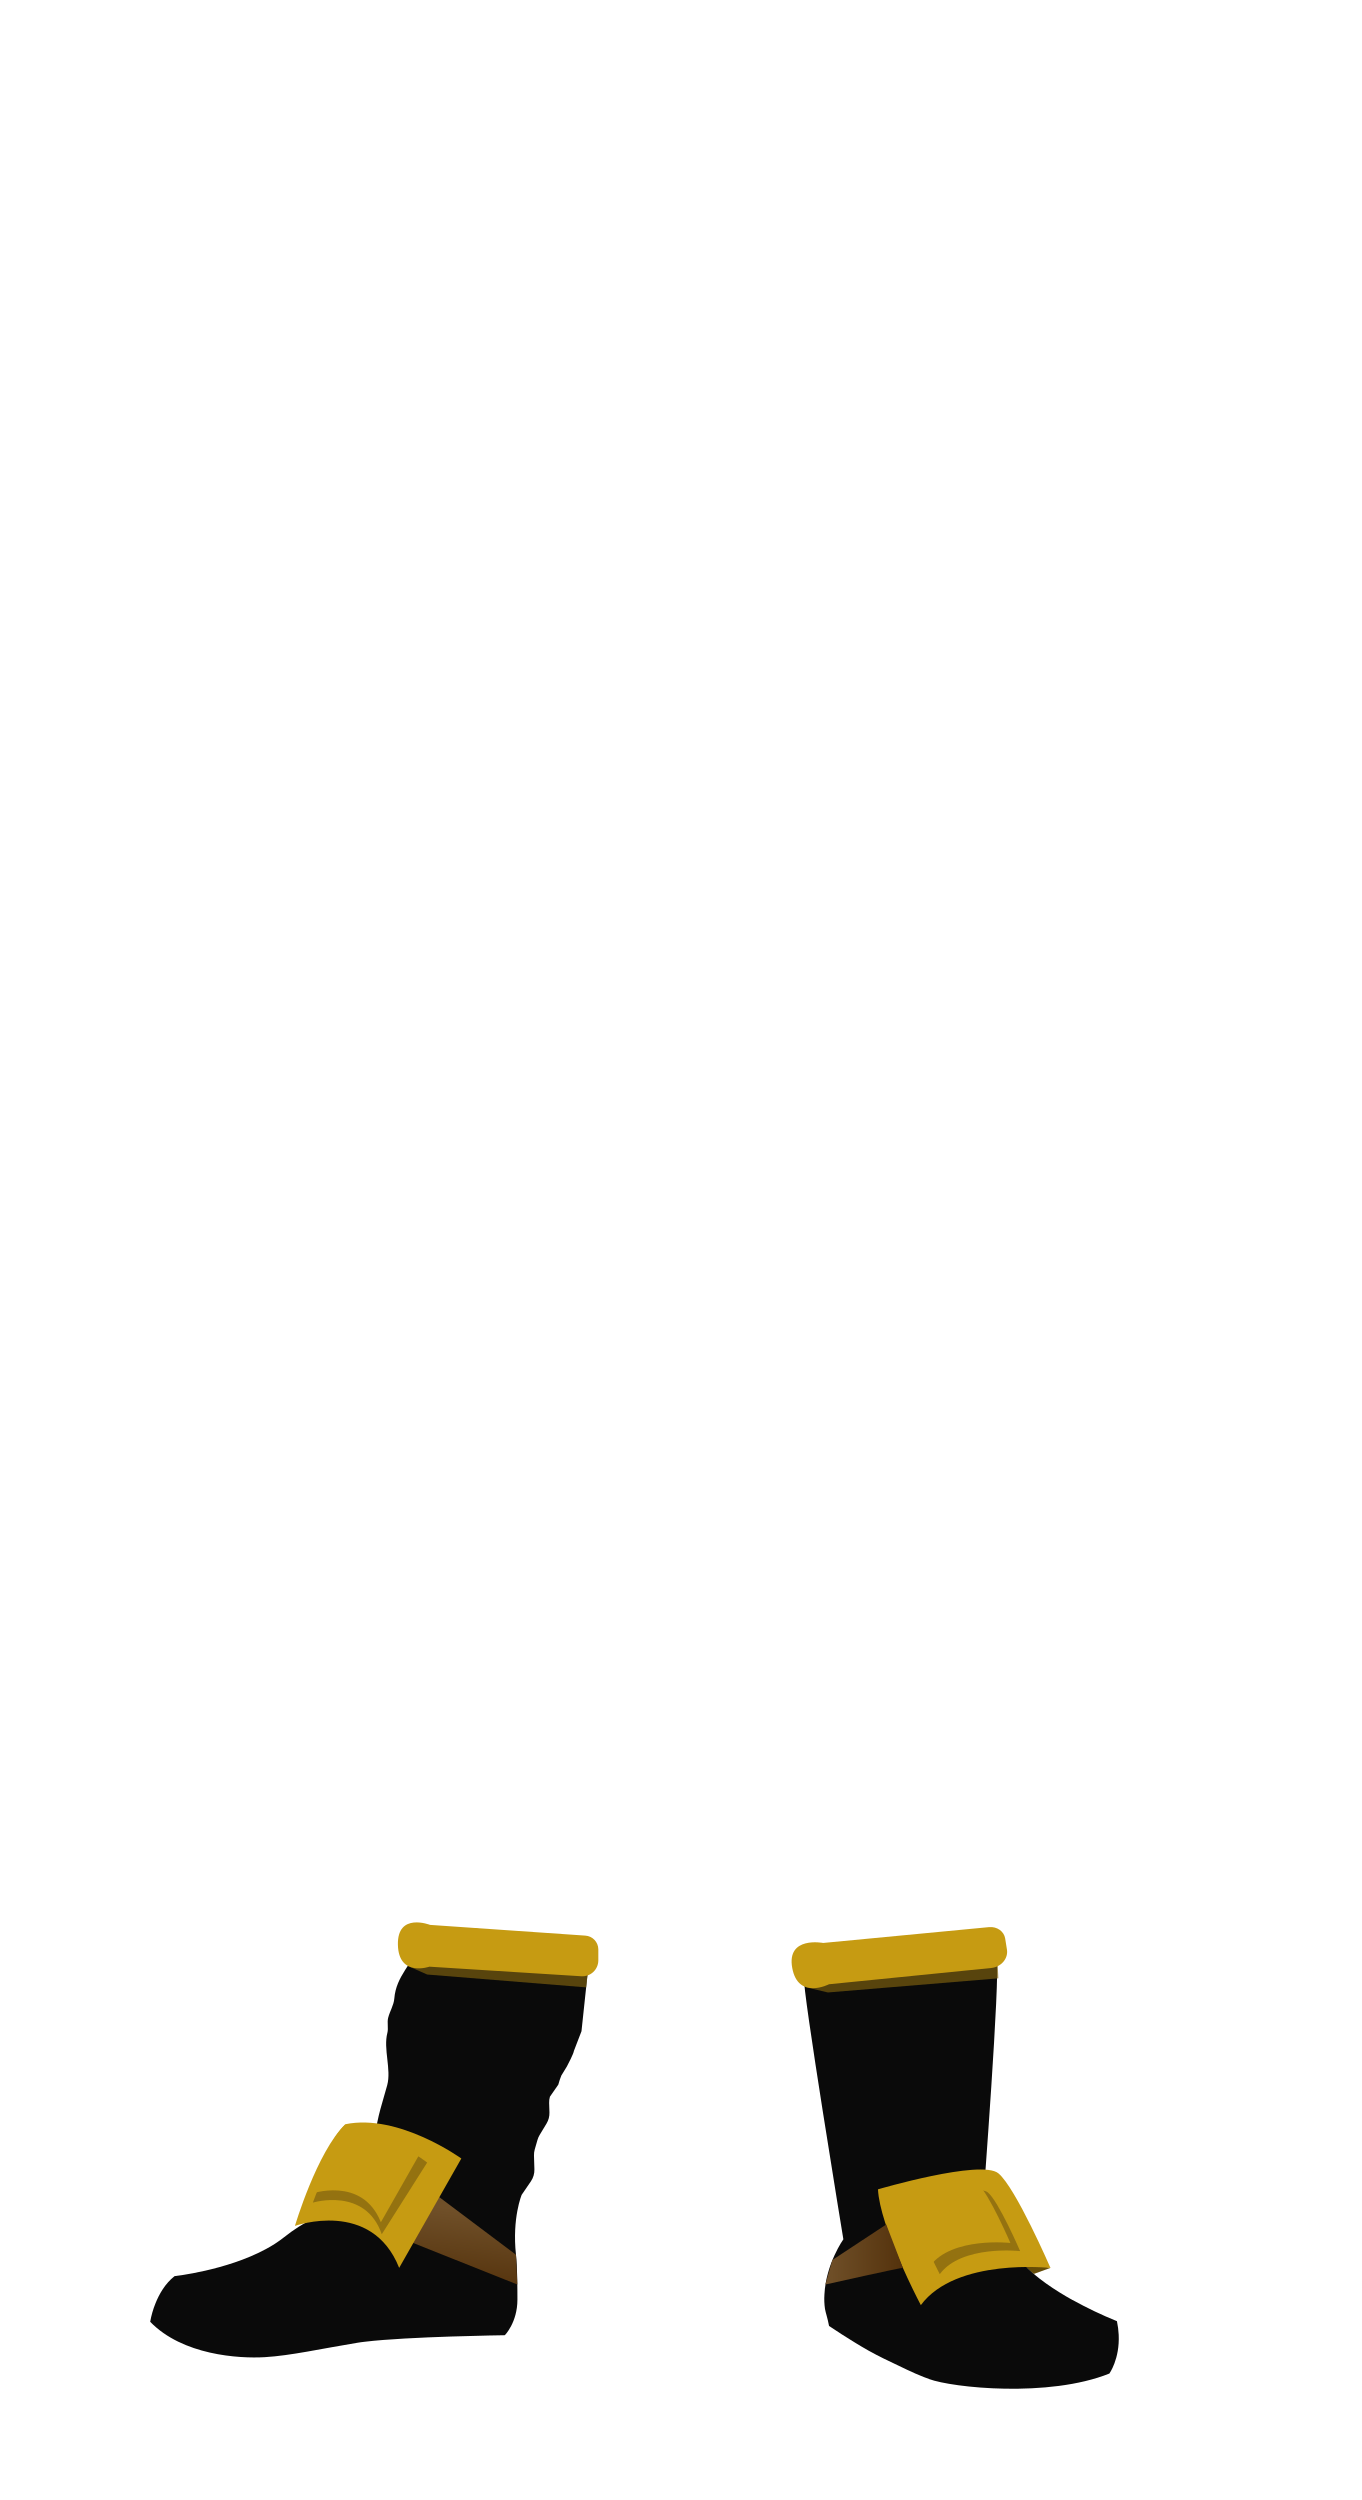
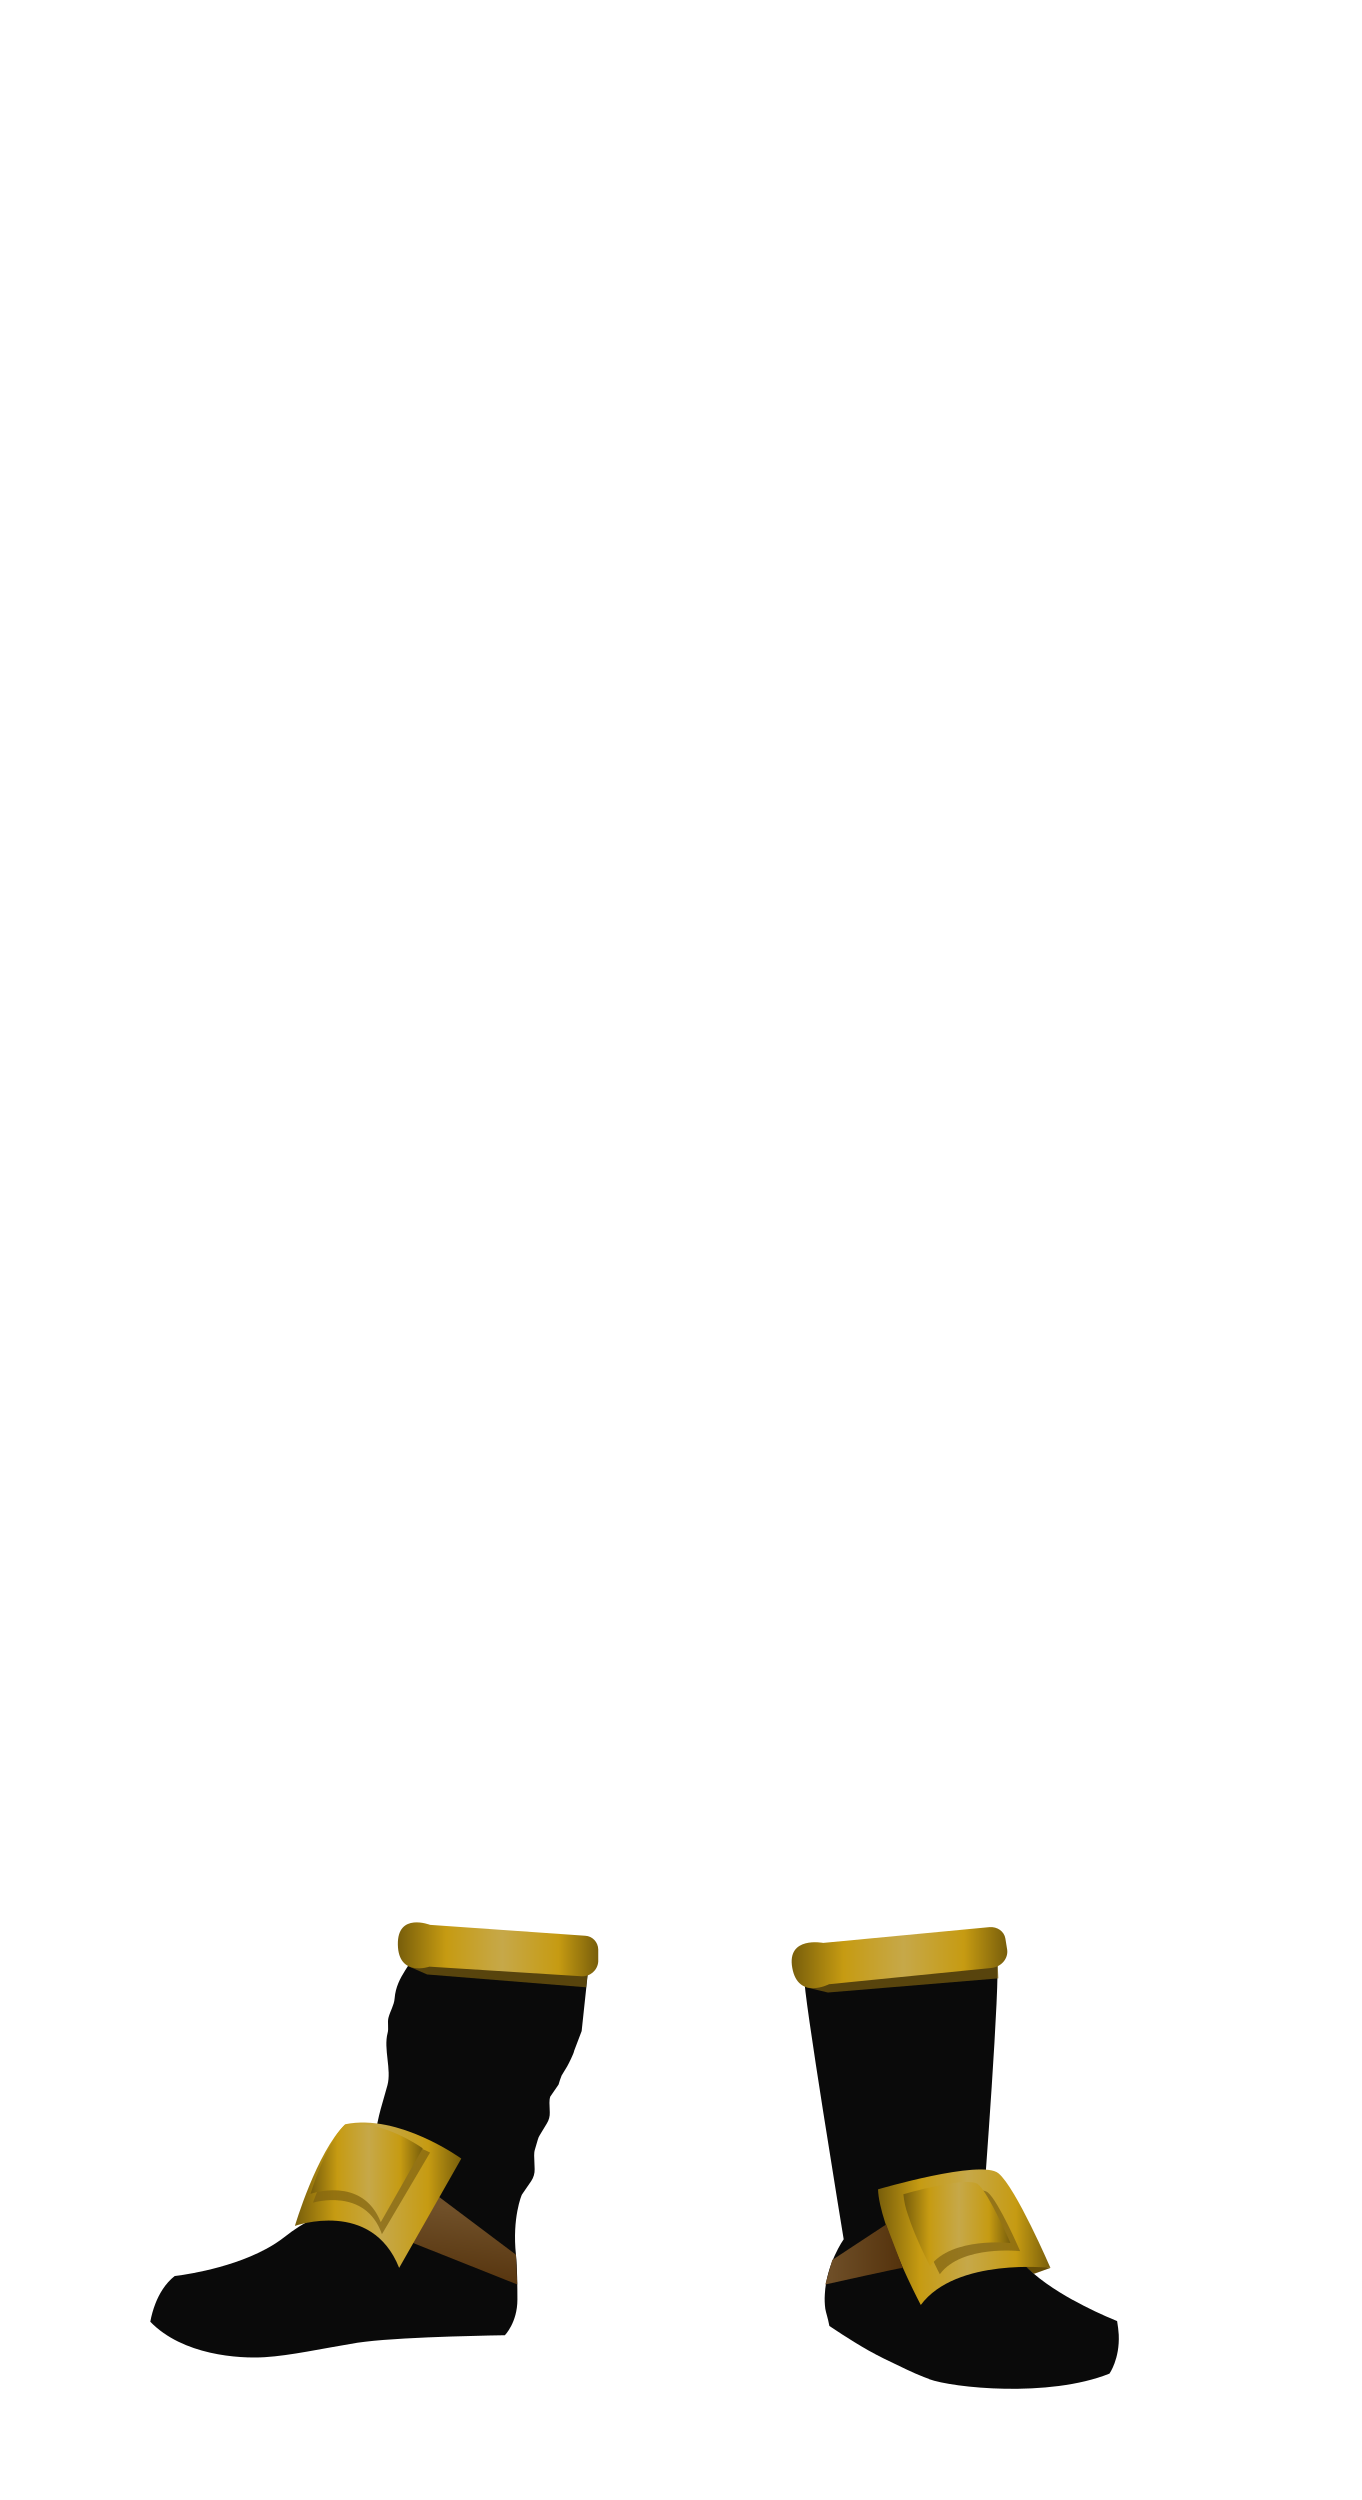
- <svg xmlns="http://www.w3.org/2000/svg" xmlns:xlink="http://www.w3.org/1999/xlink" viewBox="0 0 837.33 1537">
-   <defs>
-     <style>.cls-1{fill:none;}.cls-2{fill:#664d07;}.cls-3,.cls-4,.cls-5,.cls-6,.cls-8{fill-rule:evenodd;}.cls-3{fill:url(#Áåçûìÿííûé_ãðàäèåíò_100);}.cls-4{fill:#0a0a0a;}.cls-5{fill:url(#linear-gradient);}.cls-10,.cls-6{fill:#c69b12;}.cls-7{opacity:0.68;}.cls-8,.cls-9{fill:#7c5f0e;}.cls-11{fill:url(#linear-gradient-2);}</style>
-     <linearGradient id="Áåçûìÿííûé_ãðàäèåíò_100" x1="263.67" y1="1361.51" x2="263" y2="1313.72" gradientUnits="userSpaceOnUse">
-       <stop offset="0" stop-color="#ffa486" />
-       <stop offset="1" stop-color="#ffb886" />
-     </linearGradient>
-     <linearGradient id="linear-gradient" x1="287.48" y1="1358.28" x2="281.78" y2="1406.22" gradientUnits="userSpaceOnUse">
-       <stop offset="0.01" stop-color="#705029" />
-       <stop offset="1" stop-color="#54320c" />
-     </linearGradient>
-     <linearGradient id="linear-gradient-2" x1="507.45" y1="1386.07" x2="555.1" y2="1386.07" xlink:href="#linear-gradient" />
-   </defs>
-   <g id="Layer_2" data-name="Layer 2">
+ <svg xmlns="http://www.w3.org/2000/svg" version="1.1" id="Layer_1" x="0px" y="0px" viewBox="0 0 837.3 1537" style="enable-background:new 0 0 837.3 1537;" xml:space="preserve">
+   <style type="text/css">
+ 	.st0{fill:none;}
+ 	.st1{fill:#664D07;}
+ 	.st2{fill-rule:evenodd;clip-rule:evenodd;fill:url(#SVGID_1_);}
+ 	.st3{fill-rule:evenodd;clip-rule:evenodd;fill:#0A0A0A;}
+ 	.st4{fill-rule:evenodd;clip-rule:evenodd;fill:url(#SVGID_00000130615583881601647410000002615826586521837972_);}
+ 	.st5{fill-rule:evenodd;clip-rule:evenodd;fill:url(#SVGID_00000120528083884366049750000000582593734088779908_);}
+ 	.st6{opacity:0.68;}
+ 	.st7{fill-rule:evenodd;clip-rule:evenodd;fill:#7C5F0E;}
+ 	.st8{fill-rule:evenodd;clip-rule:evenodd;fill:url(#SVGID_00000161608369053144520470000011767294607465347262_);}
+ 	.st9{fill:#7C5F0E;}
+ 	.st10{fill:url(#SVGID_00000008859738870412770100000012664559228877093529_);}
+ 	.st11{fill:url(#SVGID_00000119111959524166425720000011119301982672618940_);}
+ 	.st12{fill:url(#SVGID_00000015343541948340164050000009468756779533845686_);}
+ 	.st13{fill:url(#SVGID_00000091722355312516275260000004177455765011046813_);}
+ 	.st14{fill:url(#SVGID_00000183958800036426482000000015111061074105872521_);}
+ </style>
+   <g id="Layer_2_00000016049907868336865560000003378942461057318784_">
    <g id="base">
-       <rect class="cls-1" width="837.33" height="1537" />
+       <rect class="st0" width="837.3" height="1537" />
    </g>
-     <g id="Layer_24" data-name="Layer 24">
-       <polygon class="cls-2" points="645.83 1394.29 635.54 1398.03 625.7 1389.7 645.83 1394.29" />
-       <path class="cls-3" d="M240.33,1314l-12.65,35.31s36.74,15.72,50.82,11.23,20.82-11.23,20.82-11.23S258.5,1316.08,240.33,1314Z" />
-       <path class="cls-4" d="M317.22,1386.22c.83,7.45.89,20.65.89,27.56,0,14.11-7.74,21.91-7.74,21.91s-60,.83-85.93,4c-1.71.2-3.33.39-4.7.64-22.39,3.67-41.05,7.93-57,8.86s-50.51-1.22-70.4-21.75a54.94,54.94,0,0,1,3.24-11.31c2.25-5.64,5.92-12.2,11.75-16.76,0,0,31.6-3.43,55.9-16.51a74.41,74.41,0,0,0,11.46-7.44c24.15-19.3,49.61-21.61,49.61-21.61s2.49-8.87,6.28-22.63c1.4-5.1-1-10.69-.14-17.11,1.72-13.7,4.89-21.93,7.62-32.11,2.61-9.71-2.49-22.25.09-32.13.75-2.88-.25-6.42.48-9.26,1.1-4.26,3.47-7.78,3.79-11.88,1.13-14.17,11.56-21.39,13.74-31.37,0,0,59.79,5.91,65.92,4s32.32,4.35,40,4.35l-4.58,43.12-4.65,12.08c-.19,1.65-3.53,8.17-4.34,9.61l-3.41,5.58a48.67,48.67,0,0,0-1.86,5.58l-5.15,7.41a12.23,12.23,0,0,0-.48,3.81l.19,5.9a12.36,12.36,0,0,1-1.78,6.78l-4.28,7.09a12.46,12.46,0,0,0-1.3,3l-1.68,5.84a12.5,12.5,0,0,0-.47,3.8l.26,8.44a12.41,12.41,0,0,1-2.14,7.35l-5.68,8.31S314.77,1363.59,317.22,1386.22Z" />
-       <polygon class="cls-5" points="268.47 1349.6 317.22 1386.22 318.05 1404.52 249.18 1377.06 268.47 1349.6" />
-       <path class="cls-4" d="M687.77,1435.4c.73,14.94-5.73,23.86-5.73,23.86-37.38,15-96.46,8.71-110.86,3.38l0-.05c-1.13-.4-2.2-.79-3.23-1.18-7.2-2.84-12.25-5.44-24.55-11.32-3-1.47-6.27-3.18-9.55-5-12-6.81-24.15-15.09-24.15-15.09-1-5.29-2-7.69-2.5-10.48a41.87,41.87,0,0,1-.34-8.92c.93-18.81,11.64-33.88,11.64-33.88s-25.73-156.45-24.11-160.43c7.68-19,118.3-11,118.3-11,2.45,7.94-8.35,149.63-8.35,149.63l.05.05a74.87,74.87,0,0,0,6.71,13.33l.05,0a143.41,143.41,0,0,0,17.69,23.32c8,8.67,19.74,16.41,30.52,22.44a.15.15,0,0,0,.1,0,251.41,251.41,0,0,0,27.23,13A53,53,0,0,1,687.77,1435.4Z" />
-       <path class="cls-6" d="M181.33,1368.49s47.15-16.88,64.08,25.8l38.21-67.24s-38.49-27.87-71.36-21.06C194.72,1323.24,181.33,1368.49,181.33,1368.49Z" />
-       <g class="cls-7">
-         <path class="cls-8" d="M192.35,1354.17s32.32-9.85,42.35,19.45l27.91-44.07s-25-20-47.4-16.5C202.84,1324.11,192.35,1354.17,192.35,1354.17Z" />
+     <g id="Layer_24">
+       <polygon class="st1" points="645.8,1394.3 635.5,1398 625.7,1389.7   " />
+       <linearGradient id="SVGID_1_" gradientUnits="userSpaceOnUse" x1="263.671" y1="176.53" x2="263" y2="224.318" gradientTransform="matrix(1 0 0 -1 0 1538)">
+         <stop offset="0" style="stop-color:#FFA486" />
+         <stop offset="1" style="stop-color:#FFB886" />
+       </linearGradient>
+       <path class="st2" d="M240.3,1314l-12.6,35.3c0,0,36.7,15.7,50.8,11.2s20.8-11.2,20.8-11.2S258.5,1316.1,240.3,1314z" />
+       <path class="st3" d="M317.2,1386.2c0.8,7.4,0.9,20.7,0.9,27.6c0,14.1-7.7,21.9-7.7,21.9s-60,0.8-85.9,4c-1.7,0.2-3.3,0.4-4.7,0.6    c-22.4,3.7-41.1,7.9-57,8.9s-50.5-1.2-70.4-21.8c0.7-3.9,1.8-7.7,3.2-11.3c2.2-5.6,5.9-12.2,11.8-16.8c0,0,31.6-3.4,55.9-16.5    c4-2.1,7.9-4.6,11.5-7.4c24.1-19.3,49.6-21.6,49.6-21.6s2.5-8.9,6.3-22.6c1.4-5.1-1-10.7-0.1-17.1c1.7-13.7,4.9-21.9,7.6-32.1    c2.6-9.7-2.5-22.2,0.1-32.1c0.8-2.9-0.2-6.4,0.5-9.3c1.1-4.3,3.5-7.8,3.8-11.9c1.1-14.2,11.6-21.4,13.7-31.4c0,0,59.8,5.9,65.9,4    s32.3,4.3,40,4.3l-4.6,43.1l-4.6,12.1c-0.2,1.7-3.5,8.2-4.3,9.6l-3.4,5.6c-0.7,1.8-1.4,3.7-1.9,5.6l-5.1,7.4    c-0.4,1.2-0.5,2.5-0.5,3.8l0.2,5.9c0.1,2.4-0.5,4.7-1.8,6.8l-4.3,7.1c-0.6,0.9-1,1.9-1.3,3l-1.7,5.8c-0.4,1.2-0.5,2.5-0.5,3.8    l0.3,8.4c0.1,2.6-0.7,5.2-2.1,7.3l-5.7,8.3C320.7,1349.4,314.8,1363.6,317.2,1386.2z" />
+       <linearGradient id="SVGID_00000079483544922987681930000007087334985526404251_" gradientUnits="userSpaceOnUse" x1="287.48" y1="179.72" x2="281.78" y2="131.78" gradientTransform="matrix(1 0 0 -1 0 1538)">
+         <stop offset="1.000000e-02" style="stop-color:#705029" />
+         <stop offset="1" style="stop-color:#54320C" />
+       </linearGradient>
+       <polygon style="fill-rule:evenodd;clip-rule:evenodd;fill:url(#SVGID_00000079483544922987681930000007087334985526404251_);" points="    268.5,1349.6 317.2,1386.2 318,1404.5 249.2,1377.1   " />
+       <path class="st3" d="M687.8,1435.4c0.7,14.9-5.7,23.9-5.7,23.9c-37.4,15-96.5,8.7-110.9,3.4v-0.1c-1.1-0.4-2.2-0.8-3.2-1.2    c-7.2-2.8-12.2-5.4-24.5-11.3c-3-1.5-6.3-3.2-9.5-5c-12-6.8-24.1-15.1-24.1-15.1c-1-5.3-2-7.7-2.5-10.5c-0.4-3-0.5-5.9-0.3-8.9    c0.9-18.8,11.6-33.9,11.6-33.9s-25.7-156.4-24.1-160.4c7.7-19,118.3-11,118.3-11c2.5,7.9-8.3,149.6-8.3,149.6l0,0.1    c1.8,4.7,4,9.1,6.7,13.3h0c5.1,8.4,11,16.2,17.7,23.3c8,8.7,19.7,16.4,30.5,22.4c0,0,0.1,0,0.1,0c8.8,4.9,17.9,9.2,27.2,13    C687.3,1429.8,687.6,1432.6,687.8,1435.4z" />
+       <linearGradient id="SVGID_00000073703750139881737940000006032907228943337619_" gradientUnits="userSpaceOnUse" x1="181.33" y1="1349.604" x2="283.62" y2="1349.604">
+         <stop offset="2.192982e-03" style="stop-color:#785E0B" />
+         <stop offset="0.241" style="stop-color:#C69B12" />
+         <stop offset="0.52" style="stop-color:#C6A849" />
+         <stop offset="0.8" style="stop-color:#C69B12" />
+         <stop offset="1" style="stop-color:#785E0B" />
+       </linearGradient>
+       <path style="fill-rule:evenodd;clip-rule:evenodd;fill:url(#SVGID_00000073703750139881737940000006032907228943337619_);" d="    M181.3,1368.5c0,0,47.2-16.9,64.1,25.8l38.2-67.2c0,0-38.5-27.9-71.4-21.1C194.7,1323.2,181.3,1368.5,181.3,1368.5z" />
+       <g class="st6">
+         <path class="st7" d="M192.4,1354.2c0,0,32.3-9.8,42.4,19.4l29.6-50.2c0,0-26.7-13.9-49.1-10.4     C202.8,1324.1,192.4,1354.2,192.4,1354.2z" />
      </g>
-       <path class="cls-6" d="M190.92,1348.84s31.81-11.39,43.24,17.4l25.77-45.36s-26-18.8-48.14-14.21C200,1318.31,190.92,1348.84,190.92,1348.84Z" />
-       <g class="cls-7">
-         <polygon class="cls-9" points="250.67 1208.66 262.62 1213.94 360.4 1221.84 362.12 1205.68 250.67 1208.66" />
+       <linearGradient id="SVGID_00000085952311482021682380000002160284712276069278_" gradientUnits="userSpaceOnUse" x1="190.92" y1="1336.094" x2="259.93" y2="1336.094">
+         <stop offset="2.192982e-03" style="stop-color:#785E0B" />
+         <stop offset="0.241" style="stop-color:#C69B12" />
+         <stop offset="0.52" style="stop-color:#C6A849" />
+         <stop offset="0.8" style="stop-color:#C69B12" />
+         <stop offset="1" style="stop-color:#785E0B" />
+       </linearGradient>
+       <path style="fill-rule:evenodd;clip-rule:evenodd;fill:url(#SVGID_00000085952311482021682380000002160284712276069278_);" d="    M190.9,1348.8c0,0,31.8-11.4,43.2,17.4l25.8-45.4c0,0-26-18.8-48.1-14.2C200,1318.3,190.9,1348.8,190.9,1348.8z" />
+       <g class="st6">
+         <polygon class="st9" points="250.7,1208.7 262.6,1213.9 360.4,1221.8 362.1,1205.7    " />
      </g>
-       <path class="cls-10" d="M264.39,1183.42s-20.21-7.91-19.76,12.21S264,1209.11,264,1209.11L357.3,1215a9.81,9.81,0,0,0,10.55-9.65v-6.91a8.54,8.54,0,0,0-8.05-8.43Z" />
-       <g class="cls-7">
-         <polygon class="cls-9" points="495.52 1221.78 508.99 1224.97 613.78 1216.28 613.05 1200.03 495.52 1221.78" />
+       <linearGradient id="SVGID_00000145057510535050135180000008915195655460382395_" gradientUnits="userSpaceOnUse" x1="244.623" y1="1198.458" x2="367.85" y2="1198.458">
+         <stop offset="2.192982e-03" style="stop-color:#785E0B" />
+         <stop offset="0.241" style="stop-color:#C69B12" />
+         <stop offset="0.52" style="stop-color:#C6A849" />
+         <stop offset="0.8" style="stop-color:#C69B12" />
+         <stop offset="1" style="stop-color:#785E0B" />
+       </linearGradient>
+       <path style="fill:url(#SVGID_00000145057510535050135180000008915195655460382395_);" d="M264.4,1183.4c0,0-20.2-7.9-19.8,12.2    s19.4,13.5,19.4,13.5l93.3,5.9c5.4,0.4,10.1-3.6,10.5-9c0-0.2,0-0.4,0-0.6v-6.9c-0.1-4.5-3.6-8.2-8-8.4L264.4,1183.4z" />
+       <g class="st6">
+         <polygon class="st9" points="495.5,1221.8 509,1225 613.8,1216.3 613,1200    " />
      </g>
-       <path class="cls-10" d="M506.07,1194.53s-22.64-4.4-19,15.39,22.6,10,22.6,10l99.75-10c6.1-.61,10.53-5.8,9.65-11.31l-1.09-6.82c-.7-4.39-5-7.43-9.85-7Z" />
-       <path class="cls-10" d="M539.78,1346s63.35-18.59,74-9.86,32.05,58.2,32.05,58.2-58.05-6.46-79.7,22.85c0,0-14.5-27.39-22-50.9C541.73,1358.74,540.05,1351.64,539.78,1346Z" />
-       <path class="cls-11" d="M511.74,1389.44l33.12-21.82s10.43,27.09,10.24,26.67-47.65,10.23-47.65,10.23Z" />
-       <g class="cls-7">
-         <path class="cls-9" d="M561.43,1354s39.27-11.52,45.88-6.11,19.87,36.08,19.87,36.08-36-4-49.41,14.17c0,0-9-17-13.64-31.56A52.14,52.14,0,0,1,561.43,1354Z" />
+       <linearGradient id="SVGID_00000036243016734986843280000007012647388131224964_" gradientUnits="userSpaceOnUse" x1="486.674" y1="1203.545" x2="619.182" y2="1203.545">
+         <stop offset="2.192982e-03" style="stop-color:#785E0B" />
+         <stop offset="0.241" style="stop-color:#C69B12" />
+         <stop offset="0.52" style="stop-color:#C6A849" />
+         <stop offset="0.8" style="stop-color:#C69B12" />
+         <stop offset="1" style="stop-color:#785E0B" />
+       </linearGradient>
+       <path style="fill:url(#SVGID_00000036243016734986843280000007012647388131224964_);" d="M506.1,1194.5c0,0-22.6-4.4-19,15.4    s22.6,10,22.6,10l99.8-10c6.1-0.6,10.5-5.8,9.7-11.3l-1.1-6.8c-0.7-4.4-5-7.4-9.8-7L506.1,1194.5z" />
+       <linearGradient id="SVGID_00000105415699180191099760000013427653235943875715_" gradientUnits="userSpaceOnUse" x1="539.78" y1="1375.499" x2="645.83" y2="1375.499">
+         <stop offset="2.192982e-03" style="stop-color:#785E0B" />
+         <stop offset="0.241" style="stop-color:#C69B12" />
+         <stop offset="0.52" style="stop-color:#C6A849" />
+         <stop offset="0.8" style="stop-color:#C69B12" />
+         <stop offset="1" style="stop-color:#785E0B" />
+       </linearGradient>
+       <path style="fill:url(#SVGID_00000105415699180191099760000013427653235943875715_);" d="M539.8,1346c0,0,63.3-18.6,74-9.9    s32,58.2,32,58.2s-58-6.5-79.7,22.8c0,0-14.5-27.4-22-50.9C541.7,1358.7,540,1351.6,539.8,1346z" />
+       <linearGradient id="SVGID_00000071545024543866871760000009335306808923955876_" gradientUnits="userSpaceOnUse" x1="507.45" y1="151.93" x2="555.102" y2="151.93" gradientTransform="matrix(1 0 0 -1 0 1538)">
+         <stop offset="1.000000e-02" style="stop-color:#705029" />
+         <stop offset="1" style="stop-color:#54320C" />
+       </linearGradient>
+       <path style="fill:url(#SVGID_00000071545024543866871760000009335306808923955876_);" d="M511.7,1389.4l33.1-21.8    c0,0,10.4,27.1,10.2,26.7s-47.6,10.2-47.6,10.2L511.7,1389.4z" />
+       <g class="st6">
+         <path class="st9" d="M561.4,1354c0,0,39.3-11.5,45.9-6.1s19.9,36.1,19.9,36.1s-36-4-49.4,14.2c0,0-9-17-13.6-31.6     C562.7,1362.5,561.8,1358.3,561.4,1354z" />
      </g>
-       <path class="cls-10" d="M555.43,1349s39.27-11.52,45.88-6.11,19.87,36.08,19.87,36.08-36-4-49.41,14.17c0,0-9-17-13.64-31.56A52.14,52.14,0,0,1,555.43,1349Z" />
+       <linearGradient id="SVGID_00000016069093525433964260000008810321796986774934_" gradientUnits="userSpaceOnUse" x1="555.43" y1="1367.292" x2="621.18" y2="1367.292">
+         <stop offset="2.192982e-03" style="stop-color:#785E0B" />
+         <stop offset="0.241" style="stop-color:#C69B12" />
+         <stop offset="0.52" style="stop-color:#C6A849" />
+         <stop offset="0.8" style="stop-color:#C69B12" />
+         <stop offset="1" style="stop-color:#785E0B" />
+       </linearGradient>
+       <path style="fill:url(#SVGID_00000016069093525433964260000008810321796986774934_);" d="M555.4,1349c0,0,39.3-11.5,45.9-6.1    s19.9,36.1,19.9,36.1s-36-4-49.4,14.2c0,0-9-17-13.6-31.6C556.7,1357.5,555.8,1353.3,555.4,1349z" />
    </g>
  </g>
</svg>
